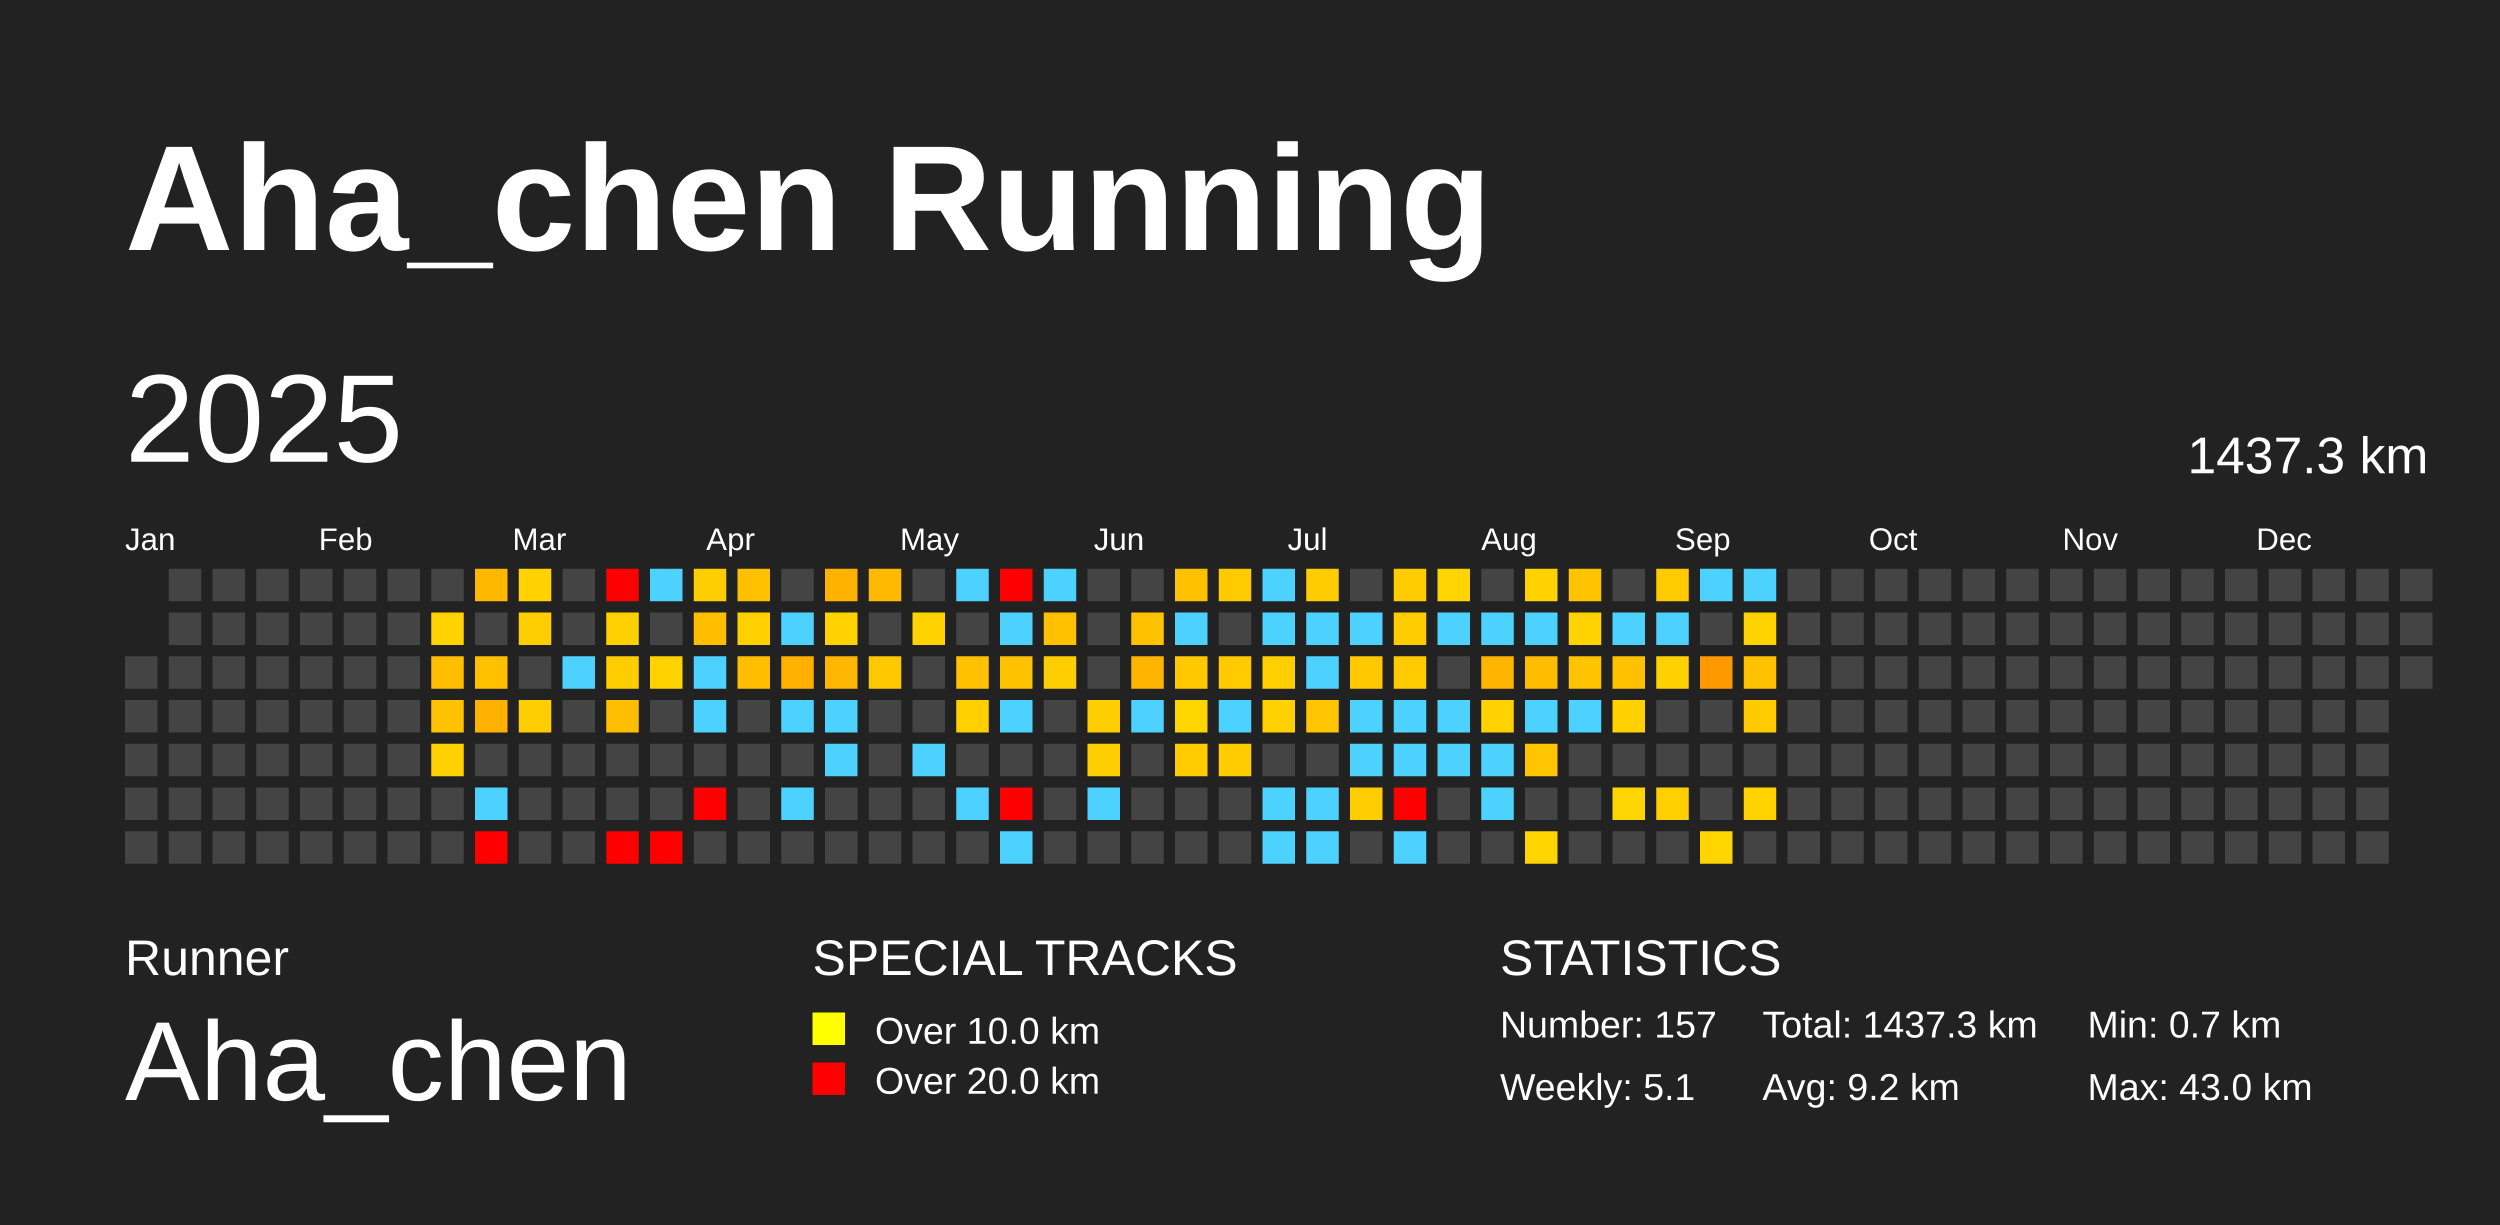
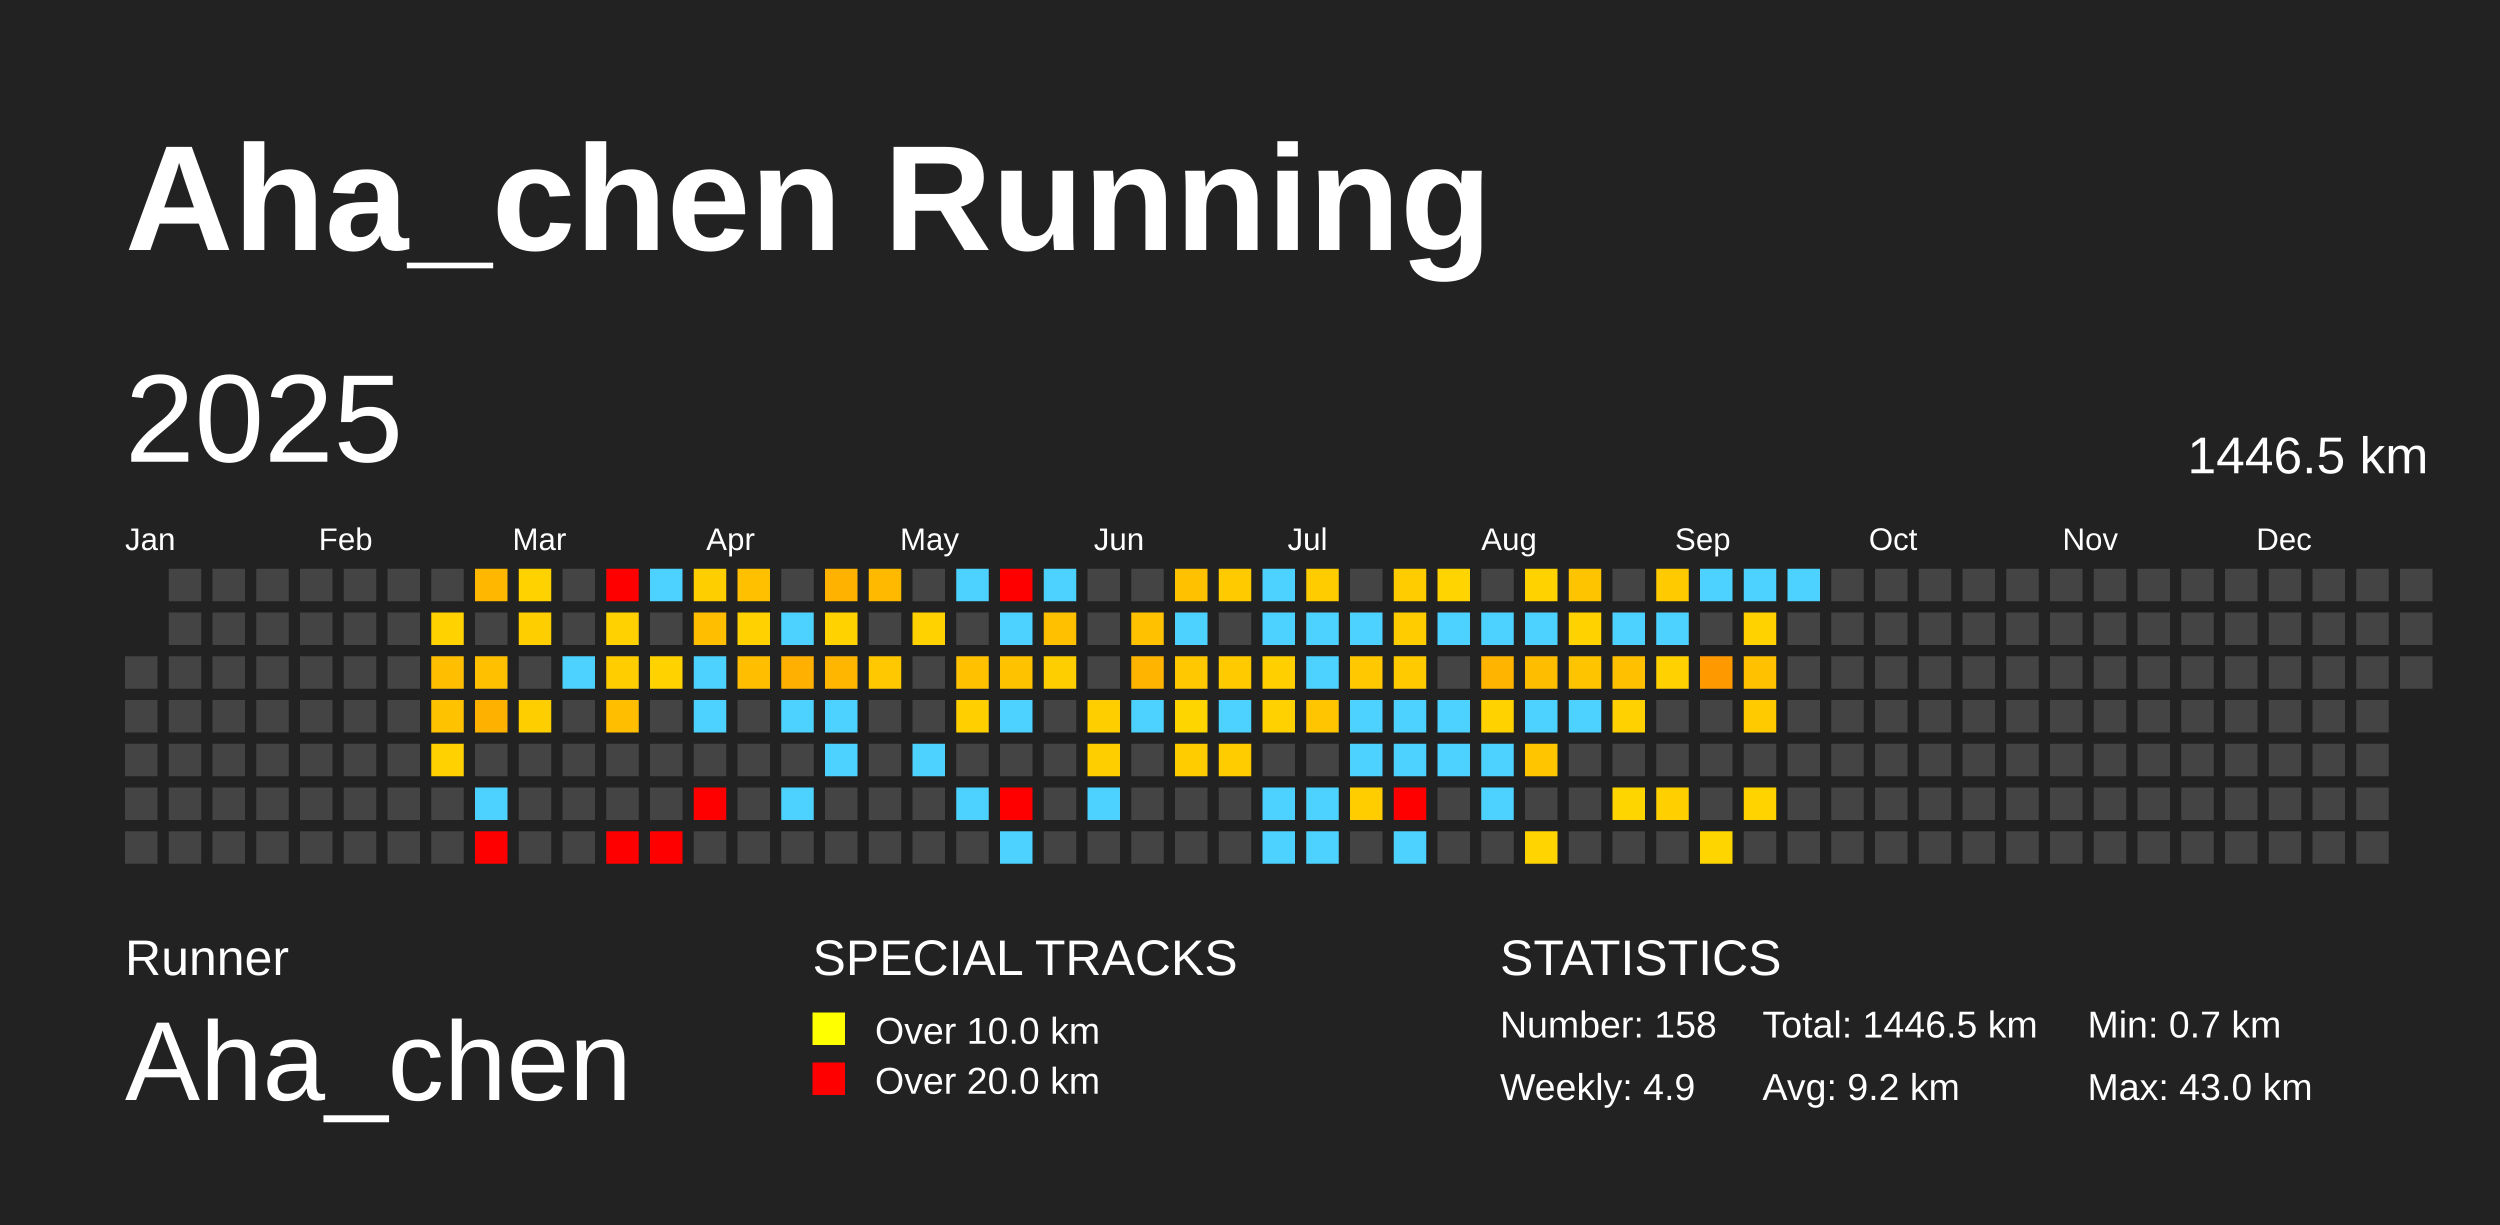
<svg xmlns="http://www.w3.org/2000/svg" baseProfile="full" height="98mm" version="1.1" viewBox="0,0,200,98" width="200mm">
  <defs />
  <rect fill="#222222" height="98" width="200" x="0" y="0" />
  <text fill="#FFFFFF" style="font-size:12px; font-family:Arial; font-weight:bold;" x="10" y="20">Aha_chen Running</text>
  <text fill="#FFFFFF" style="font-size:4px; font-family:Arial" x="10" y="78">Runner</text>
  <text fill="#FFFFFF" style="font-size:9px; font-family:Arial" x="10" y="88">Aha_chen</text>
  <text fill="#FFFFFF" style="font-size:4px; font-family:Arial" x="65" y="78">SPECIAL TRACKS</text>
  <rect fill="yellow" height="2.6" width="2.6" x="65" y="81" />
  <text fill="#FFFFFF" style="font-size:3px; font-family:Arial" x="70" y="83.5">Over 10.0 km</text>
  <rect fill="red" height="2.6" width="2.6" x="65" y="85" />
  <text fill="#FFFFFF" style="font-size:3px; font-family:Arial" x="70" y="87.5">Over 20.0 km</text>
  <text fill="#FFFFFF" style="font-size:4px; font-family:Arial" x="120" y="78">STATISTICS</text>
-   <text fill="#FFFFFF" style="font-size:3px; font-family:Arial" x="120" y="83">Number: 157</text>
-   <text fill="#FFFFFF" style="font-size:3px; font-family:Arial" x="120" y="88">Weekly: 5.1</text>
-   <text fill="#FFFFFF" style="font-size:3px; font-family:Arial" x="141" y="83">Total: 1437.3 km</text>
+   <text fill="#FFFFFF" style="font-size:3px; font-family:Arial" x="120" y="83">Number: 158</text>
+   <text fill="#FFFFFF" style="font-size:3px; font-family:Arial" x="120" y="88">Weekly: 4.9</text>
+   <text fill="#FFFFFF" style="font-size:3px; font-family:Arial" x="141" y="83">Total: 1446.5 km</text>
  <text fill="#FFFFFF" style="font-size:3px; font-family:Arial" x="141" y="88">Avg: 9.2 km</text>
  <text fill="#FFFFFF" style="font-size:3px; font-family:Arial" x="167" y="83">Min: 0.7 km</text>
  <text fill="#FFFFFF" style="font-size:3px; font-family:Arial" x="167" y="88">Max: 43.0 km</text>
  <text dominant-baseline="hanging" fill="#FFFFFF" style="font-size:10.0px; font-family:Arial;" x="10" y="30">2025</text>
-   <text dominant-baseline="hanging" fill="#FFFFFF" style="font-size:4.125px; font-family:Arial;" x="175" y="35">1437.3 km</text>
+   <text dominant-baseline="hanging" fill="#FFFFFF" style="font-size:4.125px; font-family:Arial;" x="175" y="35">1446.5 km</text>
  <text fill="#FFFFFF" style="font-size:2.5px; font-family:Arial" x="10.0" y="44">Jan</text>
  <text fill="#FFFFFF" style="font-size:2.5px; font-family:Arial" x="25.5" y="44">Feb</text>
  <text fill="#FFFFFF" style="font-size:2.5px; font-family:Arial" x="41.0" y="44">Mar</text>
  <text fill="#FFFFFF" style="font-size:2.5px; font-family:Arial" x="56.5" y="44">Apr</text>
  <text fill="#FFFFFF" style="font-size:2.5px; font-family:Arial" x="72.0" y="44">May</text>
  <text fill="#FFFFFF" style="font-size:2.5px; font-family:Arial" x="87.5" y="44">Jun</text>
  <text fill="#FFFFFF" style="font-size:2.5px; font-family:Arial" x="103.0" y="44">Jul</text>
  <text fill="#FFFFFF" style="font-size:2.5px; font-family:Arial" x="118.5" y="44">Aug</text>
  <text fill="#FFFFFF" style="font-size:2.5px; font-family:Arial" x="134.0" y="44">Sep</text>
  <text fill="#FFFFFF" style="font-size:2.5px; font-family:Arial" x="149.5" y="44">Oct</text>
  <text fill="#FFFFFF" style="font-size:2.5px; font-family:Arial" x="165.0" y="44">Nov</text>
  <text fill="#FFFFFF" style="font-size:2.5px; font-family:Arial" x="180.5" y="44">Dec</text>
  <rect fill="#444444" height="2.6" width="2.6" x="10.0" y="52.5" />
  <rect fill="#444444" height="2.6" width="2.6" x="10.0" y="56.0" />
  <rect fill="#444444" height="2.6" width="2.6" x="10.0" y="59.5" />
  <rect fill="#444444" height="2.6" width="2.6" x="10.0" y="63.0" />
  <rect fill="#444444" height="2.6" width="2.6" x="10.0" y="66.5" />
  <rect fill="#444444" height="2.6" width="2.6" x="13.5" y="45.5" />
  <rect fill="#444444" height="2.6" width="2.6" x="13.5" y="49.0" />
  <rect fill="#444444" height="2.6" width="2.6" x="13.5" y="52.5" />
  <rect fill="#444444" height="2.6" width="2.6" x="13.5" y="56.0" />
  <rect fill="#444444" height="2.6" width="2.6" x="13.5" y="59.5" />
  <rect fill="#444444" height="2.6" width="2.6" x="13.5" y="63.0" />
  <rect fill="#444444" height="2.6" width="2.6" x="13.5" y="66.5" />
  <rect fill="#444444" height="2.6" width="2.6" x="17.0" y="45.5" />
  <rect fill="#444444" height="2.6" width="2.6" x="17.0" y="49.0" />
  <rect fill="#444444" height="2.6" width="2.6" x="17.0" y="52.5" />
  <rect fill="#444444" height="2.6" width="2.6" x="17.0" y="56.0" />
  <rect fill="#444444" height="2.6" width="2.6" x="17.0" y="59.5" />
  <rect fill="#444444" height="2.6" width="2.6" x="17.0" y="63.0" />
  <rect fill="#444444" height="2.6" width="2.6" x="17.0" y="66.5" />
  <rect fill="#444444" height="2.6" width="2.6" x="20.5" y="45.5" />
  <rect fill="#444444" height="2.6" width="2.6" x="20.5" y="49.0" />
  <rect fill="#444444" height="2.6" width="2.6" x="20.5" y="52.5" />
  <rect fill="#444444" height="2.6" width="2.6" x="20.5" y="56.0" />
  <rect fill="#444444" height="2.6" width="2.6" x="20.5" y="59.5" />
  <rect fill="#444444" height="2.6" width="2.6" x="20.5" y="63.0" />
  <rect fill="#444444" height="2.6" width="2.6" x="20.5" y="66.5" />
  <rect fill="#444444" height="2.6" width="2.6" x="24.0" y="45.5" />
  <rect fill="#444444" height="2.6" width="2.6" x="24.0" y="49.0" />
  <rect fill="#444444" height="2.6" width="2.6" x="24.0" y="52.5" />
  <rect fill="#444444" height="2.6" width="2.6" x="24.0" y="56.0" />
  <rect fill="#444444" height="2.6" width="2.6" x="24.0" y="59.5" />
  <rect fill="#444444" height="2.6" width="2.6" x="24.0" y="63.0" />
  <rect fill="#444444" height="2.6" width="2.6" x="24.0" y="66.5" />
  <rect fill="#444444" height="2.6" width="2.6" x="27.5" y="45.5" />
  <rect fill="#444444" height="2.6" width="2.6" x="27.5" y="49.0" />
  <rect fill="#444444" height="2.6" width="2.6" x="27.5" y="52.5" />
  <rect fill="#444444" height="2.6" width="2.6" x="27.5" y="56.0" />
  <rect fill="#444444" height="2.6" width="2.6" x="27.5" y="59.5" />
  <rect fill="#444444" height="2.6" width="2.6" x="27.5" y="63.0" />
  <rect fill="#444444" height="2.6" width="2.6" x="27.5" y="66.5" />
  <rect fill="#444444" height="2.6" width="2.6" x="31.0" y="45.5" />
  <rect fill="#444444" height="2.6" width="2.6" x="31.0" y="49.0" />
  <rect fill="#444444" height="2.6" width="2.6" x="31.0" y="52.5" />
  <rect fill="#444444" height="2.6" width="2.6" x="31.0" y="56.0" />
  <rect fill="#444444" height="2.6" width="2.6" x="31.0" y="59.5" />
  <rect fill="#444444" height="2.6" width="2.6" x="31.0" y="63.0" />
  <rect fill="#444444" height="2.6" width="2.6" x="31.0" y="66.5" />
  <rect fill="#444444" height="2.6" width="2.6" x="34.5" y="45.5" />
  <rect fill="#ffd200" height="2.6" width="2.6" x="34.5" y="49.0" />
  <rect fill="#ffbf00" height="2.6" width="2.6" x="34.5" y="52.5" />
  <rect fill="#ffc200" height="2.6" width="2.6" x="34.5" y="56.0" />
  <rect fill="#ffd100" height="2.6" width="2.6" x="34.5" y="59.5" />
  <rect fill="#444444" height="2.6" width="2.6" x="34.5" y="63.0" />
  <rect fill="#444444" height="2.6" width="2.6" x="34.5" y="66.5" />
  <rect fill="#ffb700" height="2.6" width="2.6" x="38.0" y="45.5" />
  <rect fill="#444444" height="2.6" width="2.6" x="38.0" y="49.0" />
  <rect fill="#ffc000" height="2.6" width="2.6" x="38.0" y="52.5" />
  <rect fill="#ffb100" height="2.6" width="2.6" x="38.0" y="56.0" />
  <rect fill="#444444" height="2.6" width="2.6" x="38.0" y="59.5" />
  <rect fill="#4dd2ff" height="2.6" width="2.6" x="38.0" y="63.0" />
  <rect fill="red" height="2.6" width="2.6" x="38.0" y="66.5" />
  <rect fill="#ffd200" height="2.6" width="2.6" x="41.5" y="45.5" />
  <rect fill="#ffce00" height="2.6" width="2.6" x="41.5" y="49.0" />
  <rect fill="#444444" height="2.6" width="2.6" x="41.5" y="52.5" />
  <rect fill="#ffce00" height="2.6" width="2.6" x="41.5" y="56.0" />
  <rect fill="#444444" height="2.6" width="2.6" x="41.5" y="59.5" />
  <rect fill="#444444" height="2.6" width="2.6" x="41.5" y="63.0" />
  <rect fill="#444444" height="2.6" width="2.6" x="41.5" y="66.5" />
  <rect fill="#444444" height="2.6" width="2.6" x="45.0" y="45.5" />
  <rect fill="#444444" height="2.6" width="2.6" x="45.0" y="49.0" />
  <rect fill="#4dd2ff" height="2.6" width="2.6" x="45.0" y="52.5" />
  <rect fill="#444444" height="2.6" width="2.6" x="45.0" y="56.0" />
  <rect fill="#444444" height="2.6" width="2.6" x="45.0" y="59.5" />
  <rect fill="#444444" height="2.6" width="2.6" x="45.0" y="63.0" />
  <rect fill="#444444" height="2.6" width="2.6" x="45.0" y="66.5" />
  <rect fill="red" height="2.6" width="2.6" x="48.5" y="45.5" />
  <rect fill="#ffd100" height="2.6" width="2.6" x="48.5" y="49.0" />
  <rect fill="#ffcd00" height="2.6" width="2.6" x="48.5" y="52.5" />
  <rect fill="#ffbf00" height="2.6" width="2.6" x="48.5" y="56.0" />
  <rect fill="#444444" height="2.6" width="2.6" x="48.5" y="59.5" />
  <rect fill="#444444" height="2.6" width="2.6" x="48.5" y="63.0" />
  <rect fill="red" height="2.6" width="2.6" x="48.5" y="66.5" />
  <rect fill="#4dd2ff" height="2.6" width="2.6" x="52.0" y="45.5" />
  <rect fill="#444444" height="2.6" width="2.6" x="52.0" y="49.0" />
  <rect fill="#ffd200" height="2.6" width="2.6" x="52.0" y="52.5" />
  <rect fill="#444444" height="2.6" width="2.6" x="52.0" y="56.0" />
  <rect fill="#444444" height="2.6" width="2.6" x="52.0" y="59.5" />
  <rect fill="#444444" height="2.6" width="2.6" x="52.0" y="63.0" />
  <rect fill="red" height="2.6" width="2.6" x="52.0" y="66.5" />
  <rect fill="#ffce00" height="2.6" width="2.6" x="55.5" y="45.5" />
  <rect fill="#ffbf00" height="2.6" width="2.6" x="55.5" y="49.0" />
  <rect fill="#4dd2ff" height="2.6" width="2.6" x="55.5" y="52.5" />
  <rect fill="#4dd2ff" height="2.6" width="2.6" x="55.5" y="56.0" />
  <rect fill="#444444" height="2.6" width="2.6" x="55.5" y="59.5" />
  <rect fill="red" height="2.6" width="2.6" x="55.5" y="63.0" />
  <rect fill="#444444" height="2.6" width="2.6" x="55.5" y="66.5" />
  <rect fill="#ffc000" height="2.6" width="2.6" x="59.0" y="45.5" />
  <rect fill="#ffd100" height="2.6" width="2.6" x="59.0" y="49.0" />
  <rect fill="#ffbe00" height="2.6" width="2.6" x="59.0" y="52.5" />
  <rect fill="#444444" height="2.6" width="2.6" x="59.0" y="56.0" />
  <rect fill="#444444" height="2.6" width="2.6" x="59.0" y="59.5" />
  <rect fill="#444444" height="2.6" width="2.6" x="59.0" y="63.0" />
  <rect fill="#444444" height="2.6" width="2.6" x="59.0" y="66.5" />
  <rect fill="#444444" height="2.6" width="2.6" x="62.5" y="45.5" />
  <rect fill="#4dd2ff" height="2.6" width="2.6" x="62.5" y="49.0" />
  <rect fill="#ffb000" height="2.6" width="2.6" x="62.5" y="52.5" />
  <rect fill="#4dd2ff" height="2.6" width="2.6" x="62.5" y="56.0" />
  <rect fill="#444444" height="2.6" width="2.6" x="62.5" y="59.5" />
  <rect fill="#4dd2ff" height="2.6" width="2.6" x="62.5" y="63.0" />
  <rect fill="#444444" height="2.6" width="2.6" x="62.5" y="66.5" />
  <rect fill="#ffb300" height="2.6" width="2.6" x="66.0" y="45.5" />
  <rect fill="#ffd200" height="2.6" width="2.6" x="66.0" y="49.0" />
  <rect fill="#ffb600" height="2.6" width="2.6" x="66.0" y="52.5" />
  <rect fill="#4dd2ff" height="2.6" width="2.6" x="66.0" y="56.0" />
  <rect fill="#4dd2ff" height="2.6" width="2.6" x="66.0" y="59.5" />
  <rect fill="#444444" height="2.6" width="2.6" x="66.0" y="63.0" />
  <rect fill="#444444" height="2.6" width="2.6" x="66.0" y="66.5" />
  <rect fill="#ffba00" height="2.6" width="2.6" x="69.5" y="45.5" />
  <rect fill="#444444" height="2.6" width="2.6" x="69.5" y="49.0" />
  <rect fill="#ffc800" height="2.6" width="2.6" x="69.5" y="52.5" />
  <rect fill="#444444" height="2.6" width="2.6" x="69.5" y="56.0" />
  <rect fill="#444444" height="2.6" width="2.6" x="69.5" y="59.5" />
  <rect fill="#444444" height="2.6" width="2.6" x="69.5" y="63.0" />
  <rect fill="#444444" height="2.6" width="2.6" x="69.5" y="66.5" />
  <rect fill="#444444" height="2.6" width="2.6" x="73.0" y="45.5" />
  <rect fill="#ffd200" height="2.6" width="2.6" x="73.0" y="49.0" />
  <rect fill="#444444" height="2.6" width="2.6" x="73.0" y="52.5" />
  <rect fill="#444444" height="2.6" width="2.6" x="73.0" y="56.0" />
  <rect fill="#4dd2ff" height="2.6" width="2.6" x="73.0" y="59.5" />
  <rect fill="#444444" height="2.6" width="2.6" x="73.0" y="63.0" />
  <rect fill="#444444" height="2.6" width="2.6" x="73.0" y="66.5" />
  <rect fill="#4dd2ff" height="2.6" width="2.6" x="76.5" y="45.5" />
  <rect fill="#444444" height="2.6" width="2.6" x="76.5" y="49.0" />
  <rect fill="#ffc100" height="2.6" width="2.6" x="76.5" y="52.5" />
  <rect fill="#ffcf00" height="2.6" width="2.6" x="76.5" y="56.0" />
  <rect fill="#444444" height="2.6" width="2.6" x="76.5" y="59.5" />
  <rect fill="#4dd2ff" height="2.6" width="2.6" x="76.5" y="63.0" />
  <rect fill="#444444" height="2.6" width="2.6" x="76.5" y="66.5" />
  <rect fill="red" height="2.6" width="2.6" x="80.0" y="45.5" />
  <rect fill="#4dd2ff" height="2.6" width="2.6" x="80.0" y="49.0" />
  <rect fill="#ffc200" height="2.6" width="2.6" x="80.0" y="52.5" />
  <rect fill="#4dd2ff" height="2.6" width="2.6" x="80.0" y="56.0" />
  <rect fill="#444444" height="2.6" width="2.6" x="80.0" y="59.5" />
  <rect fill="red" height="2.6" width="2.6" x="80.0" y="63.0" />
  <rect fill="#4dd2ff" height="2.6" width="2.6" x="80.0" y="66.5" />
  <rect fill="#4dd2ff" height="2.6" width="2.6" x="83.5" y="45.5" />
  <rect fill="#ffc000" height="2.6" width="2.6" x="83.5" y="49.0" />
  <rect fill="#ffce00" height="2.6" width="2.6" x="83.5" y="52.5" />
  <rect fill="#444444" height="2.6" width="2.6" x="83.5" y="56.0" />
  <rect fill="#444444" height="2.6" width="2.6" x="83.5" y="59.5" />
  <rect fill="#444444" height="2.6" width="2.6" x="83.5" y="63.0" />
  <rect fill="#444444" height="2.6" width="2.6" x="83.5" y="66.5" />
  <rect fill="#444444" height="2.6" width="2.6" x="87.0" y="45.5" />
  <rect fill="#444444" height="2.6" width="2.6" x="87.0" y="49.0" />
  <rect fill="#444444" height="2.6" width="2.6" x="87.0" y="52.5" />
  <rect fill="#ffce00" height="2.6" width="2.6" x="87.0" y="56.0" />
  <rect fill="#ffce00" height="2.6" width="2.6" x="87.0" y="59.5" />
  <rect fill="#4dd2ff" height="2.6" width="2.6" x="87.0" y="63.0" />
  <rect fill="#444444" height="2.6" width="2.6" x="87.0" y="66.5" />
  <rect fill="#444444" height="2.6" width="2.6" x="90.5" y="45.5" />
  <rect fill="#ffc100" height="2.6" width="2.6" x="90.5" y="49.0" />
  <rect fill="#ffb500" height="2.6" width="2.6" x="90.5" y="52.5" />
  <rect fill="#4dd2ff" height="2.6" width="2.6" x="90.5" y="56.0" />
  <rect fill="#444444" height="2.6" width="2.6" x="90.5" y="59.5" />
  <rect fill="#444444" height="2.6" width="2.6" x="90.5" y="63.0" />
  <rect fill="#444444" height="2.6" width="2.6" x="90.5" y="66.5" />
  <rect fill="#ffc100" height="2.6" width="2.6" x="94.0" y="45.5" />
  <rect fill="#4dd2ff" height="2.6" width="2.6" x="94.0" y="49.0" />
  <rect fill="#ffc800" height="2.6" width="2.6" x="94.0" y="52.5" />
  <rect fill="#ffd500" height="2.6" width="2.6" x="94.0" y="56.0" />
  <rect fill="#ffcc00" height="2.6" width="2.6" x="94.0" y="59.5" />
  <rect fill="#444444" height="2.6" width="2.6" x="94.0" y="63.0" />
  <rect fill="#444444" height="2.6" width="2.6" x="94.0" y="66.5" />
  <rect fill="#ffca00" height="2.6" width="2.6" x="97.5" y="45.5" />
  <rect fill="#444444" height="2.6" width="2.6" x="97.5" y="49.0" />
  <rect fill="#ffca00" height="2.6" width="2.6" x="97.5" y="52.5" />
  <rect fill="#4dd2ff" height="2.6" width="2.6" x="97.5" y="56.0" />
  <rect fill="#ffcc00" height="2.6" width="2.6" x="97.5" y="59.5" />
  <rect fill="#444444" height="2.6" width="2.6" x="97.5" y="63.0" />
  <rect fill="#444444" height="2.6" width="2.6" x="97.5" y="66.5" />
  <rect fill="#4dd2ff" height="2.6" width="2.6" x="101.0" y="45.5" />
  <rect fill="#4dd2ff" height="2.6" width="2.6" x="101.0" y="49.0" />
  <rect fill="#ffcf00" height="2.6" width="2.6" x="101.0" y="52.5" />
  <rect fill="#ffd100" height="2.6" width="2.6" x="101.0" y="56.0" />
  <rect fill="#444444" height="2.6" width="2.6" x="101.0" y="59.5" />
  <rect fill="#4dd2ff" height="2.6" width="2.6" x="101.0" y="63.0" />
  <rect fill="#4dd2ff" height="2.6" width="2.6" x="101.0" y="66.5" />
  <rect fill="#ffcc00" height="2.6" width="2.6" x="104.5" y="45.5" />
  <rect fill="#4dd2ff" height="2.6" width="2.6" x="104.5" y="49.0" />
  <rect fill="#4dd2ff" height="2.6" width="2.6" x="104.5" y="52.5" />
  <rect fill="#ffc500" height="2.6" width="2.6" x="104.5" y="56.0" />
  <rect fill="#444444" height="2.6" width="2.6" x="104.5" y="59.5" />
  <rect fill="#4dd2ff" height="2.6" width="2.6" x="104.5" y="63.0" />
  <rect fill="#4dd2ff" height="2.6" width="2.6" x="104.5" y="66.5" />
  <rect fill="#444444" height="2.6" width="2.6" x="108.0" y="45.5" />
  <rect fill="#4dd2ff" height="2.6" width="2.6" x="108.0" y="49.0" />
  <rect fill="#ffc800" height="2.6" width="2.6" x="108.0" y="52.5" />
  <rect fill="#4dd2ff" height="2.6" width="2.6" x="108.0" y="56.0" />
  <rect fill="#4dd2ff" height="2.6" width="2.6" x="108.0" y="59.5" />
  <rect fill="#ffcd00" height="2.6" width="2.6" x="108.0" y="63.0" />
  <rect fill="#444444" height="2.6" width="2.6" x="108.0" y="66.5" />
  <rect fill="#ffcc00" height="2.6" width="2.6" x="111.5" y="45.5" />
  <rect fill="#ffcc00" height="2.6" width="2.6" x="111.5" y="49.0" />
  <rect fill="#ffca00" height="2.6" width="2.6" x="111.5" y="52.5" />
  <rect fill="#4dd2ff" height="2.6" width="2.6" x="111.5" y="56.0" />
  <rect fill="#4dd2ff" height="2.6" width="2.6" x="111.5" y="59.5" />
  <rect fill="red" height="2.6" width="2.6" x="111.5" y="63.0" />
  <rect fill="#4dd2ff" height="2.6" width="2.6" x="111.5" y="66.5" />
  <rect fill="#ffd400" height="2.6" width="2.6" x="115.0" y="45.5" />
  <rect fill="#4dd2ff" height="2.6" width="2.6" x="115.0" y="49.0" />
  <rect fill="#444444" height="2.6" width="2.6" x="115.0" y="52.5" />
  <rect fill="#4dd2ff" height="2.6" width="2.6" x="115.0" y="56.0" />
  <rect fill="#4dd2ff" height="2.6" width="2.6" x="115.0" y="59.5" />
  <rect fill="#444444" height="2.6" width="2.6" x="115.0" y="63.0" />
  <rect fill="#444444" height="2.6" width="2.6" x="115.0" y="66.5" />
  <rect fill="#444444" height="2.6" width="2.6" x="118.5" y="45.5" />
  <rect fill="#4dd2ff" height="2.6" width="2.6" x="118.5" y="49.0" />
  <rect fill="#ffb400" height="2.6" width="2.6" x="118.5" y="52.5" />
  <rect fill="#ffd200" height="2.6" width="2.6" x="118.5" y="56.0" />
  <rect fill="#4dd2ff" height="2.6" width="2.6" x="118.5" y="59.5" />
  <rect fill="#4dd2ff" height="2.6" width="2.6" x="118.5" y="63.0" />
  <rect fill="#444444" height="2.6" width="2.6" x="118.5" y="66.5" />
  <rect fill="#ffd200" height="2.6" width="2.6" x="122.0" y="45.5" />
  <rect fill="#4dd2ff" height="2.6" width="2.6" x="122.0" y="49.0" />
  <rect fill="#ffbd00" height="2.6" width="2.6" x="122.0" y="52.5" />
  <rect fill="#4dd2ff" height="2.6" width="2.6" x="122.0" y="56.0" />
  <rect fill="#ffc600" height="2.6" width="2.6" x="122.0" y="59.5" />
  <rect fill="#444444" height="2.6" width="2.6" x="122.0" y="63.0" />
  <rect fill="#ffd400" height="2.6" width="2.6" x="122.0" y="66.5" />
  <rect fill="#ffc400" height="2.6" width="2.6" x="125.5" y="45.5" />
  <rect fill="#ffd200" height="2.6" width="2.6" x="125.5" y="49.0" />
  <rect fill="#ffc400" height="2.6" width="2.6" x="125.5" y="52.5" />
  <rect fill="#4dd2ff" height="2.6" width="2.6" x="125.5" y="56.0" />
  <rect fill="#444444" height="2.6" width="2.6" x="125.5" y="59.5" />
  <rect fill="#444444" height="2.6" width="2.6" x="125.5" y="63.0" />
  <rect fill="#444444" height="2.6" width="2.6" x="125.5" y="66.5" />
  <rect fill="#444444" height="2.6" width="2.6" x="129.0" y="45.5" />
  <rect fill="#4dd2ff" height="2.6" width="2.6" x="129.0" y="49.0" />
  <rect fill="#ffc000" height="2.6" width="2.6" x="129.0" y="52.5" />
  <rect fill="#ffd100" height="2.6" width="2.6" x="129.0" y="56.0" />
  <rect fill="#444444" height="2.6" width="2.6" x="129.0" y="59.5" />
  <rect fill="#ffd500" height="2.6" width="2.6" x="129.0" y="63.0" />
  <rect fill="#444444" height="2.6" width="2.6" x="129.0" y="66.5" />
  <rect fill="#ffcb00" height="2.6" width="2.6" x="132.5" y="45.5" />
  <rect fill="#4dd2ff" height="2.6" width="2.6" x="132.5" y="49.0" />
  <rect fill="#ffd100" height="2.6" width="2.6" x="132.5" y="52.5" />
  <rect fill="#444444" height="2.6" width="2.6" x="132.5" y="56.0" />
  <rect fill="#444444" height="2.6" width="2.6" x="132.5" y="59.5" />
  <rect fill="#ffcf00" height="2.6" width="2.6" x="132.5" y="63.0" />
  <rect fill="#444444" height="2.6" width="2.6" x="132.5" y="66.5" />
  <rect fill="#4dd2ff" height="2.6" width="2.6" x="136.0" y="45.5" />
  <rect fill="#444444" height="2.6" width="2.6" x="136.0" y="49.0" />
  <rect fill="#ff9900" height="2.6" width="2.6" x="136.0" y="52.5" />
  <rect fill="#444444" height="2.6" width="2.6" x="136.0" y="56.0" />
  <rect fill="#444444" height="2.6" width="2.6" x="136.0" y="59.5" />
  <rect fill="#444444" height="2.6" width="2.6" x="136.0" y="63.0" />
  <rect fill="#ffd500" height="2.6" width="2.6" x="136.0" y="66.5" />
  <rect fill="#4dd2ff" height="2.6" width="2.6" x="139.5" y="45.5" />
  <rect fill="#ffd200" height="2.6" width="2.6" x="139.5" y="49.0" />
  <rect fill="#ffc100" height="2.6" width="2.6" x="139.5" y="52.5" />
  <rect fill="#ffcb00" height="2.6" width="2.6" x="139.5" y="56.0" />
  <rect fill="#444444" height="2.6" width="2.6" x="139.5" y="59.5" />
  <rect fill="#ffd300" height="2.6" width="2.6" x="139.5" y="63.0" />
  <rect fill="#444444" height="2.6" width="2.6" x="139.5" y="66.5" />
-   <rect fill="#444444" height="2.6" width="2.6" x="143.0" y="45.5" />
+   <rect fill="#4dd2ff" height="2.6" width="2.6" x="143.0" y="45.5" />
  <rect fill="#444444" height="2.6" width="2.6" x="143.0" y="49.0" />
  <rect fill="#444444" height="2.6" width="2.6" x="143.0" y="52.5" />
  <rect fill="#444444" height="2.6" width="2.6" x="143.0" y="56.0" />
  <rect fill="#444444" height="2.6" width="2.6" x="143.0" y="59.5" />
  <rect fill="#444444" height="2.6" width="2.6" x="143.0" y="63.0" />
  <rect fill="#444444" height="2.6" width="2.6" x="143.0" y="66.5" />
  <rect fill="#444444" height="2.6" width="2.6" x="146.5" y="45.5" />
  <rect fill="#444444" height="2.6" width="2.6" x="146.5" y="49.0" />
  <rect fill="#444444" height="2.6" width="2.6" x="146.5" y="52.5" />
  <rect fill="#444444" height="2.6" width="2.6" x="146.5" y="56.0" />
  <rect fill="#444444" height="2.6" width="2.6" x="146.5" y="59.5" />
  <rect fill="#444444" height="2.6" width="2.6" x="146.5" y="63.0" />
  <rect fill="#444444" height="2.6" width="2.6" x="146.5" y="66.5" />
  <rect fill="#444444" height="2.6" width="2.6" x="150.0" y="45.5" />
  <rect fill="#444444" height="2.6" width="2.6" x="150.0" y="49.0" />
  <rect fill="#444444" height="2.6" width="2.6" x="150.0" y="52.5" />
  <rect fill="#444444" height="2.6" width="2.6" x="150.0" y="56.0" />
  <rect fill="#444444" height="2.6" width="2.6" x="150.0" y="59.5" />
  <rect fill="#444444" height="2.6" width="2.6" x="150.0" y="63.0" />
  <rect fill="#444444" height="2.6" width="2.6" x="150.0" y="66.5" />
  <rect fill="#444444" height="2.6" width="2.6" x="153.5" y="45.5" />
  <rect fill="#444444" height="2.6" width="2.6" x="153.5" y="49.0" />
  <rect fill="#444444" height="2.6" width="2.6" x="153.5" y="52.5" />
  <rect fill="#444444" height="2.6" width="2.6" x="153.5" y="56.0" />
  <rect fill="#444444" height="2.6" width="2.6" x="153.5" y="59.5" />
  <rect fill="#444444" height="2.6" width="2.6" x="153.5" y="63.0" />
  <rect fill="#444444" height="2.6" width="2.6" x="153.5" y="66.5" />
  <rect fill="#444444" height="2.6" width="2.6" x="157.0" y="45.5" />
  <rect fill="#444444" height="2.6" width="2.6" x="157.0" y="49.0" />
  <rect fill="#444444" height="2.6" width="2.6" x="157.0" y="52.5" />
  <rect fill="#444444" height="2.6" width="2.6" x="157.0" y="56.0" />
  <rect fill="#444444" height="2.6" width="2.6" x="157.0" y="59.5" />
  <rect fill="#444444" height="2.6" width="2.6" x="157.0" y="63.0" />
  <rect fill="#444444" height="2.6" width="2.6" x="157.0" y="66.5" />
  <rect fill="#444444" height="2.6" width="2.6" x="160.5" y="45.5" />
  <rect fill="#444444" height="2.6" width="2.6" x="160.5" y="49.0" />
  <rect fill="#444444" height="2.6" width="2.6" x="160.5" y="52.5" />
  <rect fill="#444444" height="2.6" width="2.6" x="160.5" y="56.0" />
  <rect fill="#444444" height="2.6" width="2.6" x="160.5" y="59.5" />
  <rect fill="#444444" height="2.6" width="2.6" x="160.5" y="63.0" />
  <rect fill="#444444" height="2.6" width="2.6" x="160.5" y="66.5" />
  <rect fill="#444444" height="2.6" width="2.6" x="164.0" y="45.5" />
  <rect fill="#444444" height="2.6" width="2.6" x="164.0" y="49.0" />
  <rect fill="#444444" height="2.6" width="2.6" x="164.0" y="52.5" />
  <rect fill="#444444" height="2.6" width="2.6" x="164.0" y="56.0" />
  <rect fill="#444444" height="2.6" width="2.6" x="164.0" y="59.5" />
  <rect fill="#444444" height="2.6" width="2.6" x="164.0" y="63.0" />
  <rect fill="#444444" height="2.6" width="2.6" x="164.0" y="66.5" />
  <rect fill="#444444" height="2.6" width="2.6" x="167.5" y="45.5" />
  <rect fill="#444444" height="2.6" width="2.6" x="167.5" y="49.0" />
  <rect fill="#444444" height="2.6" width="2.6" x="167.5" y="52.5" />
  <rect fill="#444444" height="2.6" width="2.6" x="167.5" y="56.0" />
  <rect fill="#444444" height="2.6" width="2.6" x="167.5" y="59.5" />
  <rect fill="#444444" height="2.6" width="2.6" x="167.5" y="63.0" />
  <rect fill="#444444" height="2.6" width="2.6" x="167.5" y="66.5" />
  <rect fill="#444444" height="2.6" width="2.6" x="171.0" y="45.5" />
  <rect fill="#444444" height="2.6" width="2.6" x="171.0" y="49.0" />
  <rect fill="#444444" height="2.6" width="2.6" x="171.0" y="52.5" />
  <rect fill="#444444" height="2.6" width="2.6" x="171.0" y="56.0" />
  <rect fill="#444444" height="2.6" width="2.6" x="171.0" y="59.5" />
  <rect fill="#444444" height="2.6" width="2.6" x="171.0" y="63.0" />
  <rect fill="#444444" height="2.6" width="2.6" x="171.0" y="66.5" />
  <rect fill="#444444" height="2.6" width="2.6" x="174.5" y="45.5" />
  <rect fill="#444444" height="2.6" width="2.6" x="174.5" y="49.0" />
  <rect fill="#444444" height="2.6" width="2.6" x="174.5" y="52.5" />
  <rect fill="#444444" height="2.6" width="2.6" x="174.5" y="56.0" />
  <rect fill="#444444" height="2.6" width="2.6" x="174.5" y="59.5" />
  <rect fill="#444444" height="2.6" width="2.6" x="174.5" y="63.0" />
  <rect fill="#444444" height="2.6" width="2.6" x="174.5" y="66.5" />
  <rect fill="#444444" height="2.6" width="2.6" x="178.0" y="45.5" />
  <rect fill="#444444" height="2.6" width="2.6" x="178.0" y="49.0" />
  <rect fill="#444444" height="2.6" width="2.6" x="178.0" y="52.5" />
  <rect fill="#444444" height="2.6" width="2.6" x="178.0" y="56.0" />
  <rect fill="#444444" height="2.6" width="2.6" x="178.0" y="59.5" />
  <rect fill="#444444" height="2.6" width="2.6" x="178.0" y="63.0" />
  <rect fill="#444444" height="2.6" width="2.6" x="178.0" y="66.5" />
  <rect fill="#444444" height="2.6" width="2.6" x="181.5" y="45.5" />
  <rect fill="#444444" height="2.6" width="2.6" x="181.5" y="49.0" />
  <rect fill="#444444" height="2.6" width="2.6" x="181.5" y="52.5" />
  <rect fill="#444444" height="2.6" width="2.6" x="181.5" y="56.0" />
  <rect fill="#444444" height="2.6" width="2.6" x="181.5" y="59.5" />
  <rect fill="#444444" height="2.6" width="2.6" x="181.5" y="63.0" />
  <rect fill="#444444" height="2.6" width="2.6" x="181.5" y="66.5" />
  <rect fill="#444444" height="2.6" width="2.6" x="185.0" y="45.5" />
  <rect fill="#444444" height="2.6" width="2.6" x="185.0" y="49.0" />
  <rect fill="#444444" height="2.6" width="2.6" x="185.0" y="52.5" />
  <rect fill="#444444" height="2.6" width="2.6" x="185.0" y="56.0" />
  <rect fill="#444444" height="2.6" width="2.6" x="185.0" y="59.5" />
  <rect fill="#444444" height="2.6" width="2.6" x="185.0" y="63.0" />
  <rect fill="#444444" height="2.6" width="2.6" x="185.0" y="66.5" />
  <rect fill="#444444" height="2.6" width="2.6" x="188.5" y="45.5" />
  <rect fill="#444444" height="2.6" width="2.6" x="188.5" y="49.0" />
  <rect fill="#444444" height="2.6" width="2.6" x="188.5" y="52.5" />
  <rect fill="#444444" height="2.6" width="2.6" x="188.5" y="56.0" />
  <rect fill="#444444" height="2.6" width="2.6" x="188.5" y="59.5" />
  <rect fill="#444444" height="2.6" width="2.6" x="188.5" y="63.0" />
  <rect fill="#444444" height="2.6" width="2.6" x="188.5" y="66.5" />
  <rect fill="#444444" height="2.6" width="2.6" x="192.0" y="45.5" />
  <rect fill="#444444" height="2.6" width="2.6" x="192.0" y="49.0" />
  <rect fill="#444444" height="2.6" width="2.6" x="192.0" y="52.5" />
</svg>
